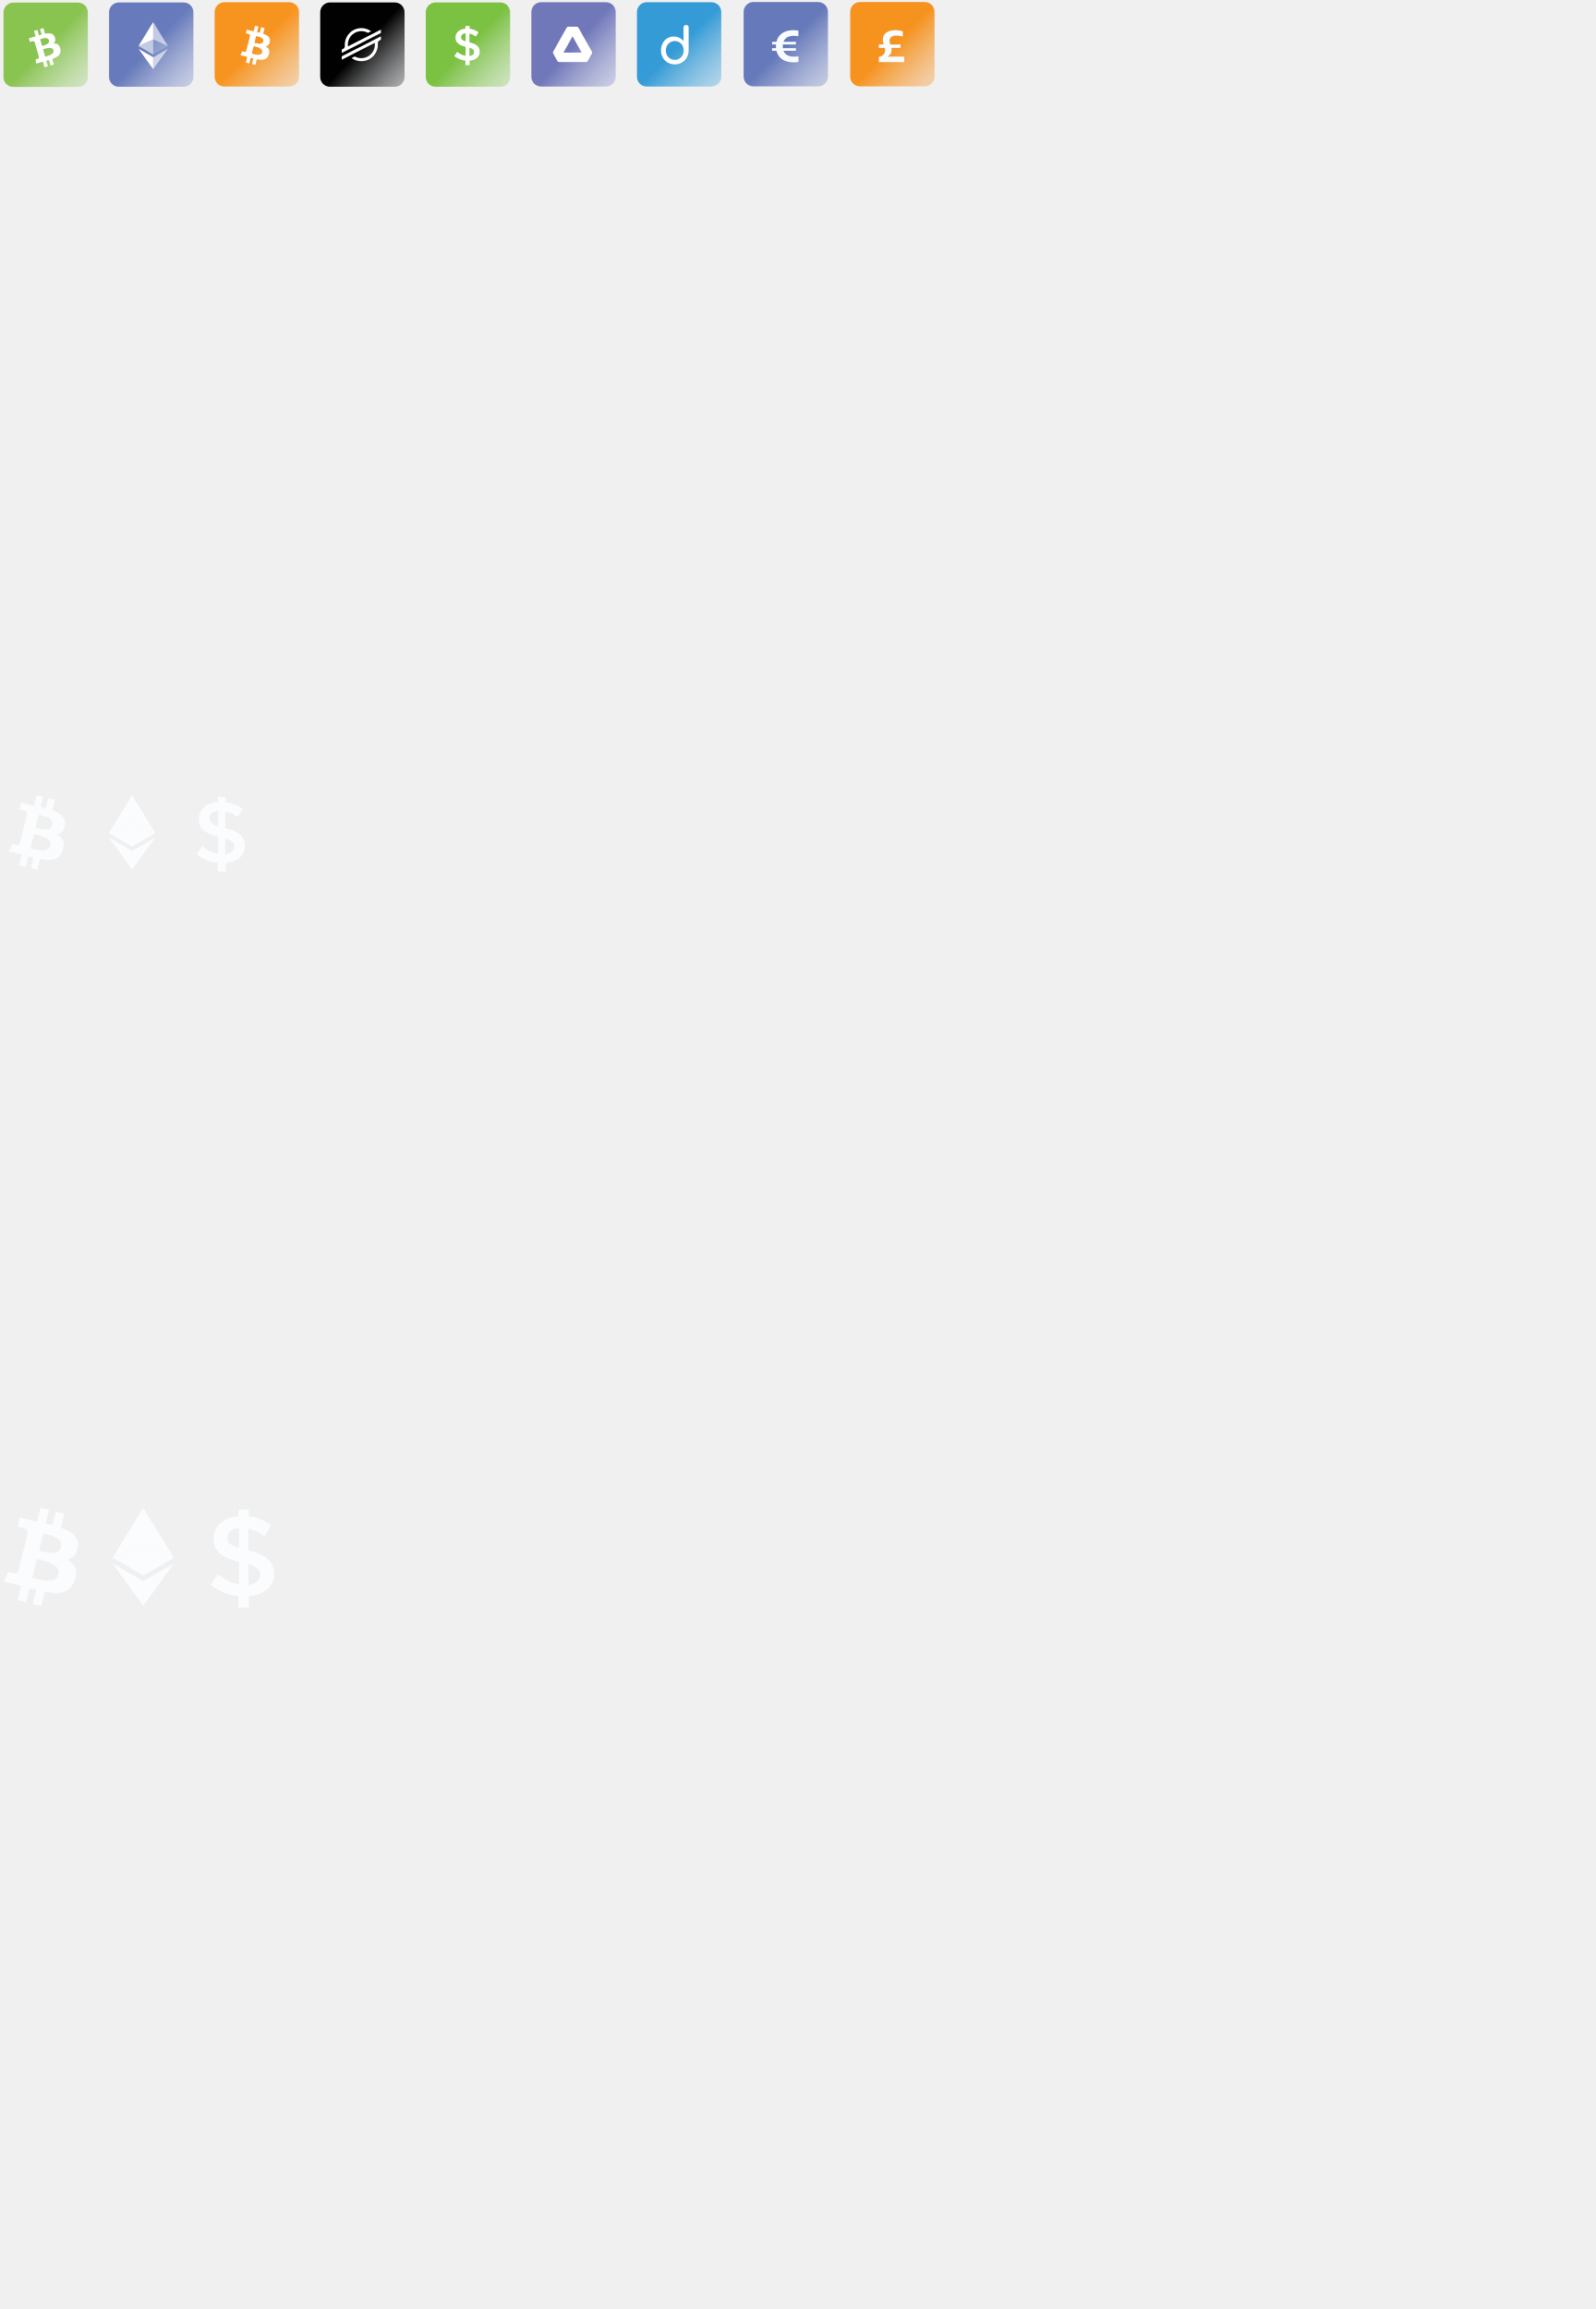
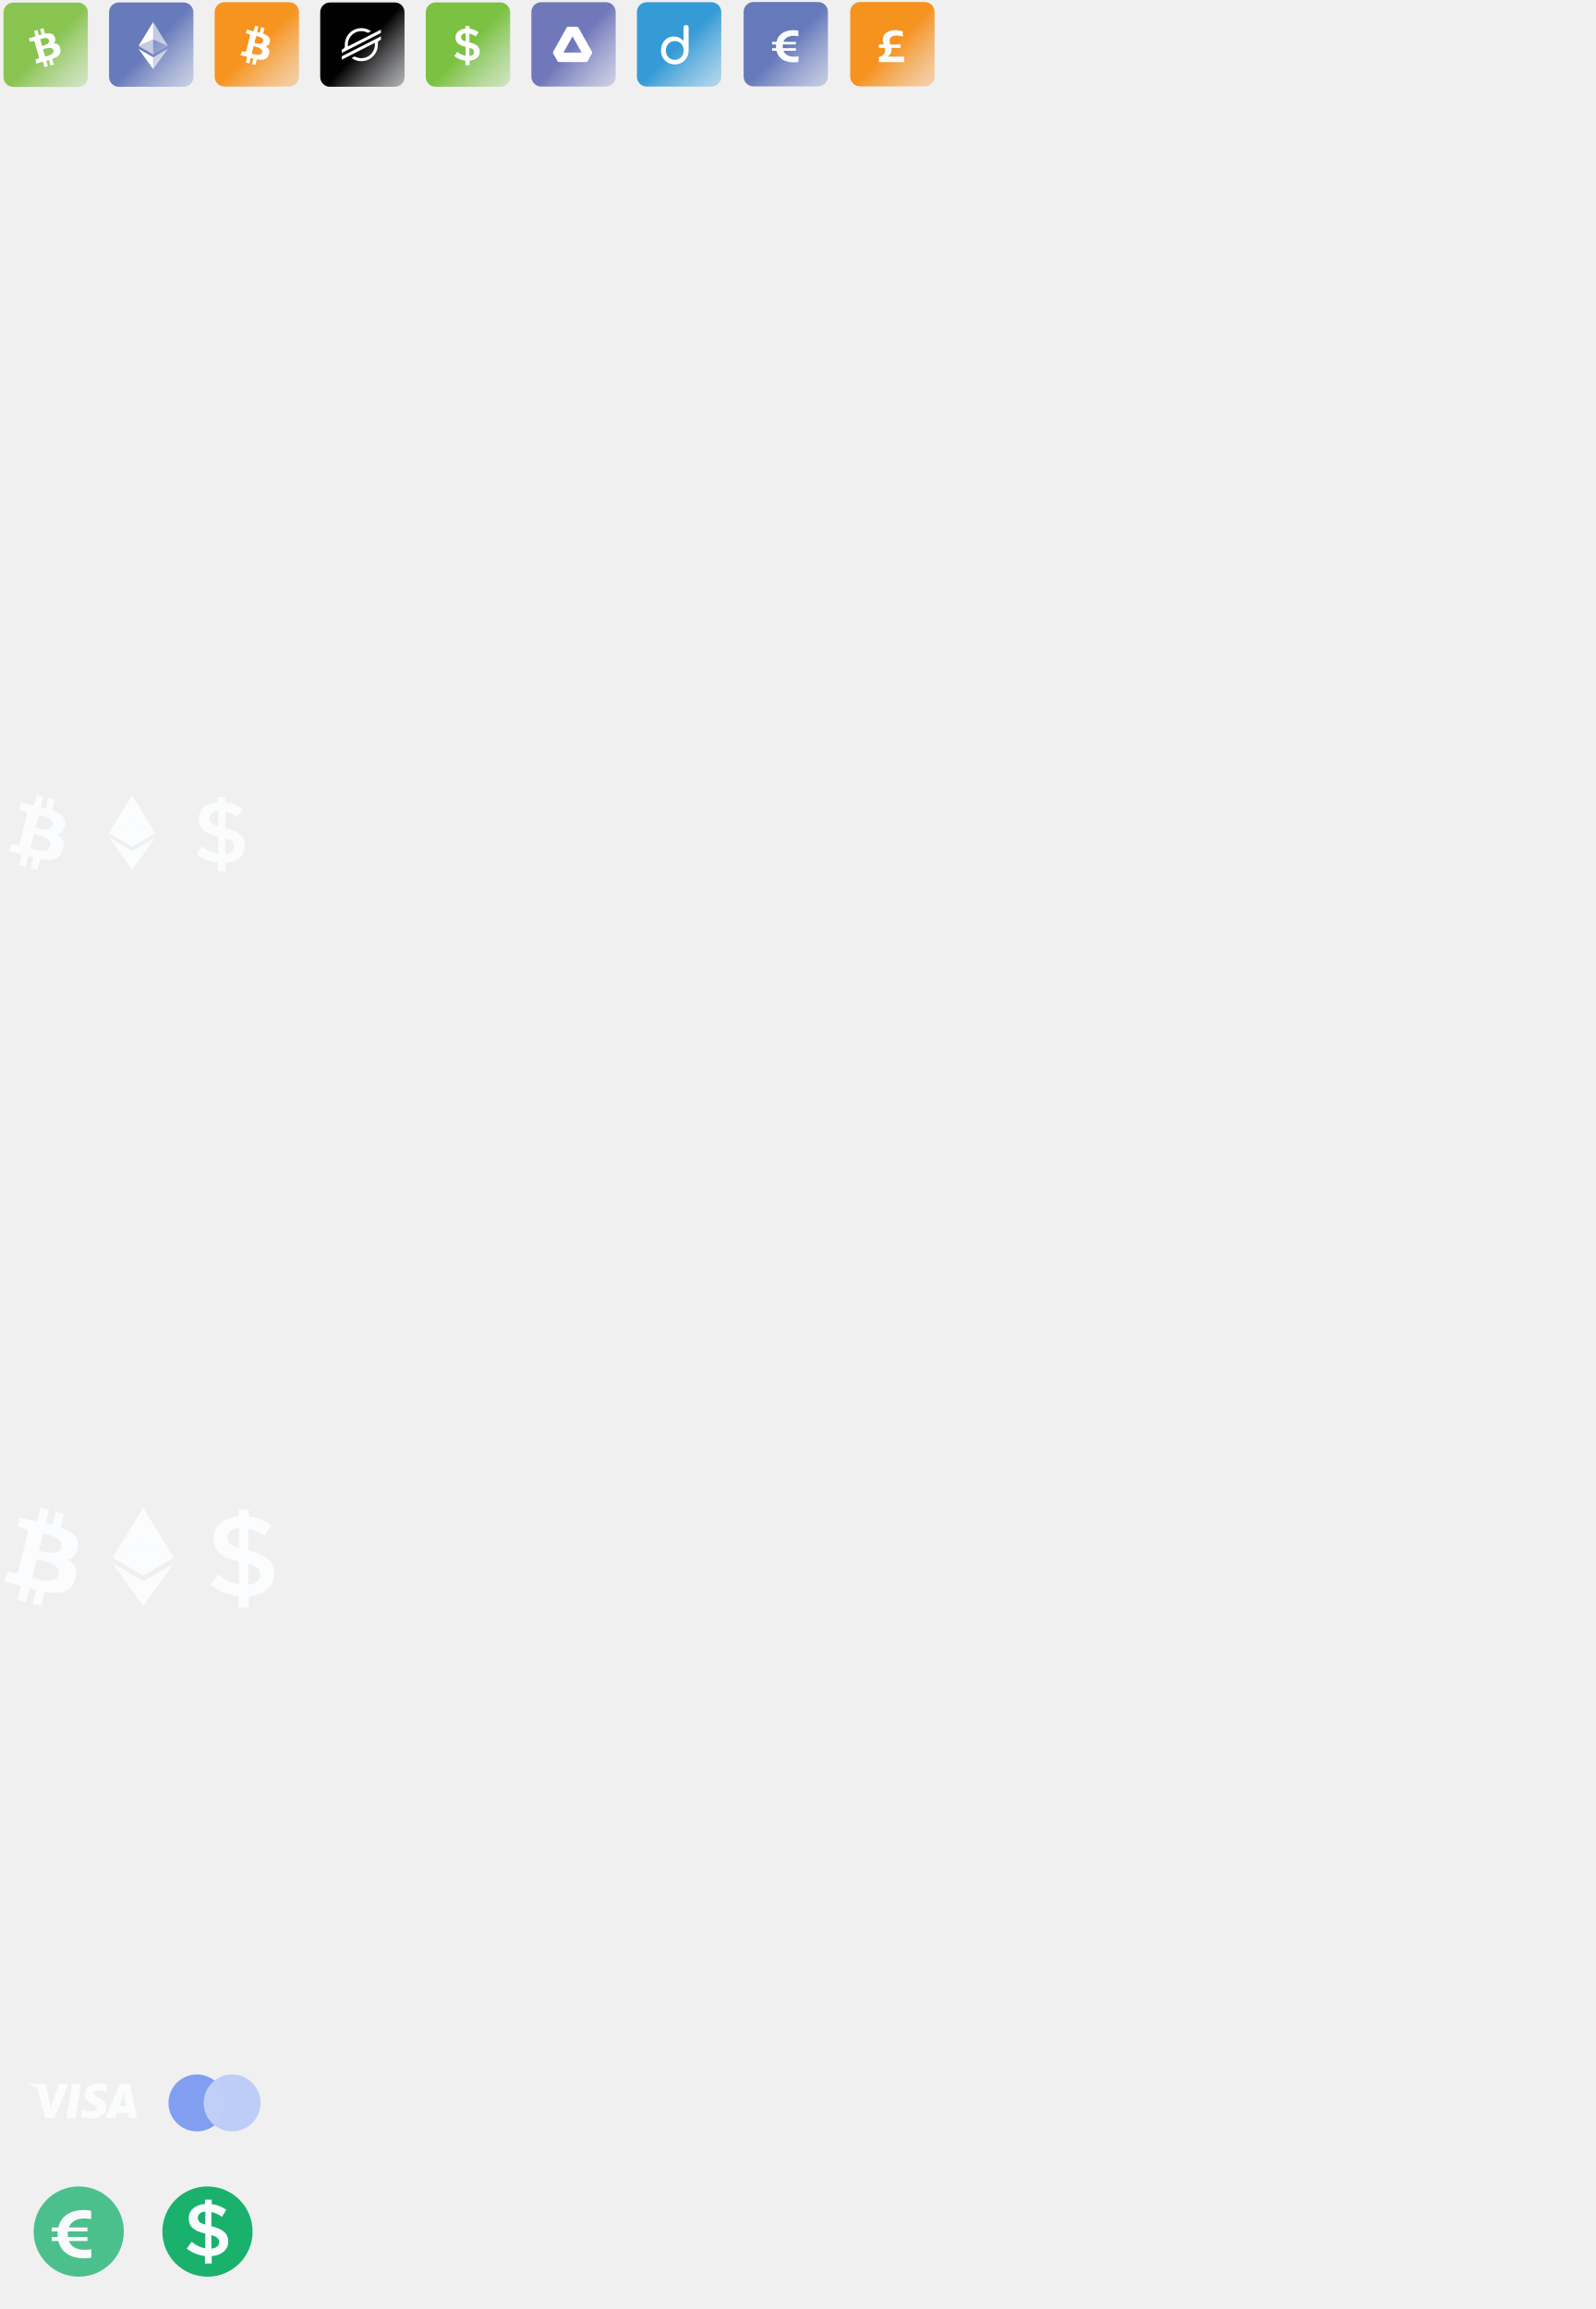
- <svg xmlns="http://www.w3.org/2000/svg" version="1.1" id="Layer_1" x="0px" y="0px" width="813.5px" height="1177.302px" viewBox="0 0 813.5 1177.302" enable-background="new 0 0 813.5 1177.302" xml:space="preserve">
-   <rect y="-1.75" display="none" stroke="#000000" stroke-miterlimit="10" width="813.5" height="1178.232" />
+ <svg xmlns="http://www.w3.org/2000/svg" version="1.1" id="Layer_1" x="0px" y="0px" width="813.5px" height="1177.301px" viewBox="0 0 813.5 1177.301" enable-background="new 0 0 813.5 1177.301" xml:space="preserve">
+   <rect y="-1.75" display="none" stroke="#000000" stroke-miterlimit="10" width="813.5" height="1178.233" />
  <g>
-     <linearGradient id="SVGID_1_" gradientUnits="userSpaceOnUse" x1="315.455" y1="315.524" x2="359.955" y2="272.524" gradientTransform="matrix(1 0 0 -1 -291.66 338.842)">
+     <linearGradient id="SVGID_1_" gradientUnits="userSpaceOnUse" x1="315.457" y1="701.823" x2="359.958" y2="658.822" gradientTransform="matrix(1 0 0 -1 -291.6602 725.1426)">
      <stop offset="0" style="stop-color:#89C350" />
      <stop offset="1" style="stop-color:#F0F4FB;stop-opacity:0" />
    </linearGradient>
-     <path fill="url(#SVGID_1_)" d="M1.79,6.33c0-2.76,2.24-5,5-5h33c2.76,0,5,2.24,5,5v33c0,2.76-2.24,5-5,5h-33c-2.76,0-5-2.24-5-5   C1.79,39.33,1.79,6.33,1.79,6.33z" />
+     <path fill="url(#SVGID_1_)" d="M1.79,6.33c0-2.76,2.24-5,5-5h33c2.76,0,5,2.24,5,5v33c0,2.76-2.24,5-5,5h-33c-2.76,0-5-2.24-5-5   V6.33z" />
    <path fill="#FFFFFF" d="M27.94,18.88c-0.78-1.97-2.72-2.15-4.99-1.71l-0.81-2.81l-1.71,0.49l0.79,2.74   c-0.45,0.13-0.91,0.27-1.36,0.41l-0.79-2.76l-1.71,0.49l0.8,2.81c-0.37,0.11-0.73,0.23-1.08,0.33v-0.01l-2.36,0.68l0.53,1.83   c0,0,1.26-0.39,1.24-0.36c0.69-0.2,1.03,0.14,1.2,0.47l0.92,3.2c0.05-0.01,0.11-0.03,0.18-0.04l-0.18,0.05l1.29,4.49   c0.03,0.23,0,0.61-0.48,0.75c0.03,0.01-1.25,0.36-1.25,0.36l0.25,2.14l2.23-0.64c0.41-0.12,0.82-0.23,1.23-0.34l0.82,2.84   l1.71-0.49l-0.81-2.82c0.46-0.12,0.92-0.25,1.37-0.38l0.8,2.8l1.71-0.49l-0.81-2.84c2.83-0.99,4.64-2.29,4.11-5.07   c-0.42-2.23-1.72-2.91-3.47-2.84C28.15,21.39,28.51,20.32,27.94,18.88L27.94,18.88z M27.29,25.65c0.61,2.13-3.1,2.93-4.26,3.26   l-1.08-3.77C23.11,24.81,26.65,23.43,27.29,25.65L27.29,25.65z M24.97,20.56c0.55,1.93-2.55,2.58-3.51,2.86L20.48,20   C21.44,19.72,24.39,18.54,24.97,20.56L24.97,20.56z" />
  </g>
  <g>
-     <linearGradient id="SVGID_2_" gradientUnits="userSpaceOnUse" x1="369.286" y1="315.605" x2="414.286" y2="273.105" gradientTransform="matrix(1 0 0 -1 -291.66 338.842)">
+     <linearGradient id="SVGID_2_" gradientUnits="userSpaceOnUse" x1="369.285" y1="701.905" x2="414.285" y2="659.405" gradientTransform="matrix(1 0 0 -1 -291.6602 725.1426)">
      <stop offset="0" style="stop-color:#677ABB" />
      <stop offset="1" style="stop-color:#F0F4FB;stop-opacity:0" />
    </linearGradient>
    <path fill="url(#SVGID_2_)" d="M55.61,6.25c0-2.76,2.24-5,5-5h33c2.76,0,5,2.24,5,5v33c0,2.76-2.24,5-5,5h-33c-2.76,0-5-2.24-5-5   V6.25z" />
    <path fill="#FFFFFF" fill-opacity="0.602" d="M78.11,11.25v8.87l7.5,3.35L78.11,11.25z" />
    <path fill="#FFFFFF" d="M78.11,11.25l-7.5,12.22l7.5-3.35V11.25z" />
    <path fill="#FFFFFF" fill-opacity="0.602" d="M78.11,29.22v6.03l7.5-10.38L78.11,29.22z" />
    <path fill="#FFFFFF" d="M78.11,35.24v-6.03l-7.5-4.35L78.11,35.24z" />
    <path fill="#FFFFFF" fill-opacity="0.2" d="M78.11,27.82l7.5-4.35l-7.5-3.35V27.82z" />
    <path fill="#FFFFFF" fill-opacity="0.602" d="M70.61,23.47l7.5,4.35v-7.7L70.61,23.47z" />
  </g>
  <g>
-     <linearGradient id="SVGID_3_" gradientUnits="userSpaceOnUse" x1="423.093" y1="315.709" x2="472.093" y2="265.709" gradientTransform="matrix(1 0 0 -1 -291.66 338.842)">
+     <linearGradient id="SVGID_3_" gradientUnits="userSpaceOnUse" x1="423.093" y1="702.01" x2="472.094" y2="652.009" gradientTransform="matrix(1 0 0 -1 -291.6602 725.1426)">
      <stop offset="0" style="stop-color:#F7941F" />
      <stop offset="1" style="stop-color:#F0F4FB;stop-opacity:0" />
    </linearGradient>
    <path fill="url(#SVGID_3_)" d="M109.44,6.13c0-2.76,2.24-5,5-5h33c2.76,0,5,2.24,5,5v33c0,2.76-2.24,5-5,5h-33c-2.76,0-5-2.24-5-5   V6.13z" />
    <path fill="#FFFFFF" d="M137.63,21.15c0.31-2.1-1.28-3.22-3.46-3.98l0.71-2.84l-1.73-0.43l-0.69,2.77   c-0.45-0.11-0.92-0.22-1.39-0.33l0.7-2.78l-1.73-0.43l-0.71,2.84c-0.38-0.09-0.75-0.17-1.1-0.26V15.7l-2.38-0.59l-0.46,1.85   c0,0,1.28,0.29,1.26,0.31c0.7,0.18,0.83,0.64,0.81,1.01l-0.81,3.24c0.05,0.01,0.11,0.03,0.18,0.06l-0.18-0.05l-1.13,4.53   c-0.09,0.21-0.3,0.53-0.79,0.41c0.02,0.03-1.26-0.31-1.26-0.31l-0.86,1.98l2.25,0.56c0.42,0.1,0.83,0.21,1.23,0.32l-0.71,2.87   l1.73,0.43l0.71-2.84c0.47,0.13,0.93,0.25,1.38,0.36l-0.71,2.83l1.73,0.43l0.72-2.87c2.95,0.56,5.16,0.33,6.1-2.33   c0.75-2.15-0.04-3.39-1.59-4.19C136.55,23.42,137.4,22.68,137.63,21.15z M133.68,26.68c-0.53,2.15-4.15,0.99-5.32,0.69l0.95-3.81   C130.48,23.87,134.24,24.44,133.68,26.68z M134.21,21.11c-0.49,1.95-3.49,0.96-4.47,0.72l0.86-3.45   C131.58,18.62,134.72,19.08,134.21,21.11z" />
  </g>
  <g>
-     <linearGradient id="SVGID_4_" gradientUnits="userSpaceOnUse" x1="476.948" y1="315.614" x2="521.948" y2="274.114" gradientTransform="matrix(1 0 0 -1 -291.66 338.842)">
+     <linearGradient id="SVGID_4_" gradientUnits="userSpaceOnUse" x1="476.949" y1="701.915" x2="521.949" y2="660.415" gradientTransform="matrix(1 0 0 -1 -291.6602 725.1426)">
      <stop offset="0" style="stop-color:#010101" />
      <stop offset="1" style="stop-color:#F0F4FB;stop-opacity:0" />
    </linearGradient>
    <path fill="url(#SVGID_4_)" d="M163.27,6.25c0-2.76,2.24-5,5-5h33c2.76,0,5,2.24,5,5v33c0,2.76-2.24,5-5,5h-33c-2.76,0-5-2.24-5-5   V6.25z" />
-     <path fill="#FFFFFF" d="M191.4,16.54l-2.4,1.22l-11.6,5.91c-0.17-1.27,0.03-2.56,0.55-3.73c0.53-1.17,1.36-2.17,2.42-2.88   c1.06-0.72,2.3-1.13,3.58-1.18s2.55,0.25,3.67,0.87l1.37-0.7l0.21-0.11c-1.3-0.95-2.85-1.5-4.46-1.59   c-1.61-0.1-3.21,0.27-4.62,1.06c-1.41,0.79-2.56,1.96-3.32,3.38c-0.76,1.42-1.1,3.03-0.98,4.63c0.02,0.3-0.04,0.6-0.19,0.87   c-0.15,0.26-0.37,0.48-0.64,0.62l-0.73,0.37V27l2.13-1.09l0.69-0.35l0.68-0.35L190,18.97l1.37-0.7l2.84-1.45V15.1L191.4,16.54z    M194.21,18.55l-15.74,8.02l-1.37,0.7l-2.83,1.44v1.72l2.81-1.43l2.4-1.22l11.61-5.92c0.17,1.27-0.02,2.56-0.55,3.73   s-1.37,2.17-2.43,2.89s-2.3,1.13-3.58,1.18c-1.28,0.05-2.55-0.25-3.67-0.88l-0.09,0.05l-1.49,0.76c1.3,0.95,2.85,1.5,4.46,1.6   s3.21-0.27,4.62-1.06c1.41-0.79,2.56-1.96,3.32-3.38c0.76-1.42,1.1-3.03,0.98-4.63c-0.02-0.3,0.04-0.6,0.19-0.87   c0.15-0.26,0.37-0.48,0.64-0.62l0.73-0.37L194.21,18.55L194.21,18.55z" />
+     <path fill="#FFFFFF" d="M191.4,16.54l-2.4,1.22l-11.6,5.91c-0.17-1.27,0.03-2.56,0.55-3.73c0.53-1.17,1.36-2.17,2.42-2.88   c1.06-0.72,2.3-1.13,3.58-1.18c1.28-0.05,2.55,0.25,3.67,0.87l1.37-0.7l0.21-0.11c-1.3-0.95-2.85-1.5-4.46-1.59   c-1.61-0.1-3.21,0.27-4.62,1.06c-1.41,0.79-2.56,1.96-3.32,3.38c-0.76,1.42-1.1,3.03-0.98,4.63c0.02,0.3-0.04,0.6-0.19,0.87   c-0.15,0.26-0.37,0.48-0.64,0.62l-0.73,0.37V27l2.13-1.09l0.69-0.35l0.68-0.35L190,18.97l1.37-0.7l2.84-1.45V15.1L191.4,16.54z    M194.21,18.55l-15.74,8.02l-1.37,0.7l-2.83,1.44v1.72l2.81-1.43l2.4-1.22l11.61-5.92c0.17,1.27-0.02,2.56-0.55,3.73   c-0.53,1.17-1.37,2.17-2.43,2.89s-2.3,1.13-3.58,1.18c-1.28,0.05-2.55-0.25-3.67-0.88l-0.09,0.05l-1.49,0.76   c1.3,0.95,2.85,1.5,4.46,1.6c1.61,0.1,3.21-0.27,4.62-1.06c1.41-0.79,2.56-1.96,3.32-3.38c0.76-1.42,1.1-3.03,0.98-4.63   c-0.02-0.3,0.04-0.6,0.19-0.87c0.15-0.26,0.37-0.48,0.64-0.62l0.73-0.37L194.21,18.55L194.21,18.55z" />
  </g>
  <g>
-     <linearGradient id="SVGID_5_" gradientUnits="userSpaceOnUse" x1="530.769" y1="315.606" x2="575.769" y2="272.606" gradientTransform="matrix(1 0 0 -1 -291.66 338.842)">
+     <linearGradient id="SVGID_5_" gradientUnits="userSpaceOnUse" x1="530.768" y1="701.908" x2="575.767" y2="658.909" gradientTransform="matrix(1 0 0 -1 -291.6602 725.1426)">
      <stop offset="0" style="stop-color:#7BC142" />
      <stop offset="1" style="stop-color:#F0F4FB;stop-opacity:0" />
    </linearGradient>
    <path fill="url(#SVGID_5_)" d="M217.1,6.25c0-2.76,2.24-5,5-5h33c2.76,0,5,2.24,5,5v33c0,2.76-2.24,5-5,5h-33c-2.76,0-5-2.24-5-5   V6.25z" />
    <path fill="#FFFFFF" d="M244.6,26.4c0,2.57-2.09,4.28-5.17,4.53v2.31h-2.11V30.9c-2.08-0.23-4.06-1.04-5.72-2.31l1.55-2.13   c1.38,1.07,2.69,1.78,4.27,2.01V23.9c-3.54-0.89-5.19-2.17-5.19-4.81c0-2.52,2.06-4.25,5.09-4.49v-1.35h2.11v1.4   c1.65,0.18,3.22,0.8,4.56,1.78l-1.36,2.2c-1.07-0.77-2.16-1.26-3.3-1.5v4.44C243.02,22.46,244.6,23.88,244.6,26.4z M237.42,21.08   v-4.11c-1.53,0.12-2.33,0.93-2.33,1.96C235.09,19.91,235.55,20.54,237.42,21.08L237.42,21.08z M241.73,26.57   c0-1.05-0.51-1.68-2.4-2.22v4.23C240.86,28.46,241.73,27.69,241.73,26.57L241.73,26.57z" />
  </g>
  <g>
-     <linearGradient id="SVGID_6_" gradientUnits="userSpaceOnUse" x1="584.603" y1="315.74" x2="630.603" y2="274.24" gradientTransform="matrix(1 0 0 -1 -291.66 338.842)">
+     <linearGradient id="SVGID_6_" gradientUnits="userSpaceOnUse" x1="584.604" y1="702.04" x2="630.603" y2="660.541" gradientTransform="matrix(1 0 0 -1 -291.6602 725.1426)">
      <stop offset="0" style="stop-color:#7178BA" />
      <stop offset="1" style="stop-color:#F0F4FB;stop-opacity:0" />
    </linearGradient>
    <path fill="url(#SVGID_6_)" d="M270.92,6.13c0-2.76,2.24-5,5-5h33c2.76,0,5,2.24,5,5v33c0,2.76-2.24,5-5,5h-33c-2.76,0-5-2.24-5-5   V6.13z" />
-     <path fill="#FFFFFF" d="M289.69,13.63h4.46c0.15,0,0.31,0.04,0.44,0.12s0.24,0.19,0.32,0.32l6.91,12.32   c0.07,0.13,0.11,0.28,0.11,0.42s-0.04,0.3-0.11,0.43l-2.21,3.94c-0.08,0.13-0.19,0.25-0.32,0.33s-0.28,0.12-0.44,0.12H285   c-0.15,0-0.31-0.04-0.44-0.12s-0.24-0.19-0.32-0.33l-2.21-3.94c-0.07-0.13-0.11-0.28-0.11-0.43s0.04-0.3,0.11-0.42l6.91-12.32   c0.08-0.13,0.19-0.25,0.32-0.32C289.39,13.67,289.54,13.62,289.69,13.63z M291.92,18.53l-4.65,8.29h9.31L291.92,18.53z" />
+     <path fill="#FFFFFF" d="M289.69,13.63h4.46c0.15,0,0.31,0.04,0.44,0.12c0.13,0.08,0.24,0.19,0.32,0.32l6.91,12.32   c0.07,0.13,0.11,0.28,0.11,0.42s-0.04,0.3-0.11,0.43l-2.21,3.94c-0.08,0.13-0.19,0.25-0.32,0.33c-0.13,0.08-0.28,0.12-0.44,0.12   H285c-0.15,0-0.31-0.04-0.44-0.12c-0.13-0.08-0.24-0.19-0.32-0.33l-2.21-3.94c-0.07-0.13-0.11-0.28-0.11-0.43s0.04-0.3,0.11-0.42   l6.91-12.32c0.08-0.13,0.19-0.25,0.32-0.32C289.39,13.67,289.54,13.62,289.69,13.63z M291.92,18.53l-4.65,8.29h9.31L291.92,18.53z" />
  </g>
  <g>
-     <linearGradient id="SVGID_7_" gradientUnits="userSpaceOnUse" x1="638.405" y1="315.712" x2="684.905" y2="268.712" gradientTransform="matrix(1 0 0 -1 -291.66 338.842)">
+     <linearGradient id="SVGID_7_" gradientUnits="userSpaceOnUse" x1="638.406" y1="702.014" x2="684.906" y2="655.014" gradientTransform="matrix(1 0 0 -1 -291.6602 725.1426)">
      <stop offset="0" style="stop-color:#359BD6" />
      <stop offset="1" style="stop-color:#F0F4FB;stop-opacity:0" />
    </linearGradient>
    <path fill="url(#SVGID_7_)" d="M324.75,6.13c0-2.76,2.24-5,5-5h33c2.76,0,5,2.24,5,5v33c0,2.76-2.24,5-5,5h-33c-2.76,0-5-2.24-5-5   V6.13z" />
-     <path fill="#FFFFFF" d="M349.8,12.73c0.39,0,0.71,0.12,0.95,0.36c0.24,0.24,0.36,0.55,0.36,0.95v11.67c0,1.33-0.32,2.54-0.95,3.64   c-0.6,1.06-1.48,1.95-2.53,2.56c-1.06,0.61-2.24,0.92-3.56,0.92c-1.31,0-2.52-0.31-3.61-0.92c-1.06-0.61-1.93-1.5-2.53-2.56   c-0.61-1.09-0.92-2.3-0.92-3.64c0-1.33,0.28-2.53,0.85-3.61c0.58-1.09,1.36-1.95,2.35-2.56c1.01-0.61,2.13-0.92,3.35-0.92   c0.95-0.01,1.88,0.2,2.74,0.6s1.61,0.99,2.21,1.73v-6.91c0-0.39,0.12-0.71,0.36-0.95C349.11,12.85,349.45,12.72,349.8,12.73z    M344.07,30.52c0.85,0,1.62-0.2,2.3-0.61c0.69-0.42,1.26-1.02,1.64-1.74c0.39-0.74,0.59-1.55,0.59-2.46c0-0.9-0.2-1.72-0.59-2.43   c-0.37-0.71-0.94-1.31-1.64-1.72c-0.68-0.43-1.45-0.64-2.3-0.64c-0.85,0-1.63,0.21-2.33,0.64c-0.69,0.42-1.25,1.01-1.64,1.72   c-0.39,0.72-0.59,1.53-0.59,2.43s0.2,1.72,0.59,2.46c0.39,0.71,0.95,1.31,1.64,1.74C342.44,30.32,343.22,30.52,344.07,30.52   L344.07,30.52z" />
+     <path fill="#FFFFFF" d="M349.8,12.73c0.392,0,0.71,0.12,0.95,0.36c0.24,0.24,0.36,0.55,0.36,0.95v11.67c0,1.33-0.32,2.54-0.95,3.64   c-0.602,1.06-1.48,1.95-2.53,2.56c-1.06,0.61-2.24,0.92-3.56,0.92c-1.312,0-2.521-0.31-3.61-0.92c-1.06-0.61-1.93-1.5-2.53-2.56   c-0.608-1.09-0.92-2.3-0.92-3.64c0-1.33,0.28-2.53,0.852-3.61c0.58-1.09,1.358-1.95,2.35-2.56c1.01-0.61,2.13-0.92,3.35-0.92   c0.95-0.01,1.882,0.2,2.74,0.6c0.86,0.4,1.61,0.99,2.21,1.73v-6.91c0-0.39,0.12-0.71,0.36-0.95   C349.11,12.85,349.45,12.72,349.8,12.73z M344.07,30.52c0.85,0,1.62-0.2,2.3-0.61c0.688-0.42,1.26-1.02,1.64-1.74   c0.392-0.74,0.59-1.55,0.59-2.46c0-0.9-0.198-1.72-0.59-2.43c-0.37-0.71-0.938-1.312-1.64-1.72c-0.68-0.43-1.45-0.64-2.3-0.64   c-0.852,0-1.63,0.21-2.33,0.64c-0.69,0.42-1.25,1.01-1.642,1.72c-0.39,0.72-0.59,1.53-0.59,2.43s0.2,1.72,0.59,2.46   c0.392,0.71,0.95,1.31,1.642,1.74C342.44,30.32,343.22,30.52,344.07,30.52L344.07,30.52z" />
  </g>
  <g>
-     <linearGradient id="SVGID_8_" gradientUnits="userSpaceOnUse" x1="642.811" y1="142.001" x2="688.812" y2="188.001" gradientTransform="matrix(1 0 0 1 -241.66 -118.96)">
+     <linearGradient id="SVGID_8_" gradientUnits="userSpaceOnUse" x1="642.812" y1="-244.3" x2="688.814" y2="-198.299" gradientTransform="matrix(1 0 0 1 -241.6602 267.3418)">
      <stop offset="0" style="stop-color:#6679BA" />
      <stop offset="1" style="stop-color:#EFF3FA;stop-opacity:0" />
    </linearGradient>
-     <path fill="url(#SVGID_8_)" d="M379.15,6.04c0-2.76,2.24-5,5-5h33c2.76,0,5,2.24,5,5v33c0,2.76-2.24,5-5,5h-33c-2.76,0-5-2.24-5-5   V6.04z" />
-     <path fill="#F9FCFF" d="M393.64,25.91h2.24c0.93,3.9,4.24,5.88,8.77,5.88c0.9,0,1.85-0.07,2.45-0.21v-2.85   c-0.59,0.12-1.56,0.16-2.32,0.16c-2.64,0-4.54-0.97-5.31-2.99h6.32v-1.35h-6.64c-0.05-0.3-0.06-0.62-0.06-0.97v-0.01   c0-0.32,0.01-0.62,0.05-0.91h6.66v-1.35h-6.34c0.77-2.04,2.67-3.06,5.25-3.06c0.83,0,1.73,0.08,2.36,0.21v-2.82   c-0.61-0.18-1.63-0.27-2.48-0.27c-4.48,0-7.8,2.02-8.7,5.94h-2.23v1.35h2.03c-0.02,0.29-0.04,0.6-0.04,0.9v0.01   c0,0.34,0.01,0.67,0.04,0.98h-2.03v1.36C393.66,25.91,393.64,25.91,393.64,25.91z" />
+     <path fill="url(#SVGID_8_)" d="M379.15,6.04c0-2.76,2.238-5,5-5h33c2.76,0,5,2.24,5,5v33c0,2.76-2.24,5-5,5h-33   c-2.762,0-5-2.24-5-5V6.04z" />
+     <path fill="#F9FCFF" d="M393.64,25.91h2.24c0.93,3.9,4.24,5.88,8.771,5.88c0.898,0,1.85-0.07,2.448-0.21v-2.85   c-0.59,0.12-1.56,0.16-2.318,0.16c-2.642,0-4.54-0.97-5.312-2.99h6.32v-1.35h-6.64c-0.052-0.3-0.062-0.62-0.062-0.97v-0.01   c0-0.32,0.01-0.62,0.05-0.91h6.66v-1.35h-6.34c0.771-2.04,2.67-3.06,5.25-3.06c0.83,0,1.73,0.08,2.36,0.21v-2.82   c-0.61-0.18-1.63-0.27-2.48-0.27c-4.479,0-7.8,2.02-8.7,5.94h-2.229v1.35h2.028c-0.02,0.29-0.038,0.6-0.038,0.9v0.01   c0,0.34,0.01,0.67,0.038,0.98h-2.028v1.36H393.64z" />
  </g>
  <g>
-     <linearGradient id="SVGID_9_" gradientUnits="userSpaceOnUse" x1="697.163" y1="141.998" x2="745.163" y2="189.498" gradientTransform="matrix(1 0 0 1 -241.66 -118.96)">
+     <linearGradient id="SVGID_9_" gradientUnits="userSpaceOnUse" x1="697.162" y1="-244.304" x2="745.161" y2="-196.805" gradientTransform="matrix(1 0 0 1 -241.6602 267.3418)">
      <stop offset="0" style="stop-color:#F6921E" />
      <stop offset="1" style="stop-color:#EFF3FA;stop-opacity:0" />
    </linearGradient>
    <path fill="url(#SVGID_9_)" d="M433.5,6.04c0-2.76,2.24-5,5-5h33c2.76,0,5,2.24,5,5v33c0,2.76-2.24,5-5,5h-33c-2.76,0-5-2.24-5-5   V6.04z" />
-     <path fill="#F9FCFF" d="M448.05,31.69h13v-2.82h-8.34v-0.13c1.25-0.74,1.9-1.84,1.9-3.29c0-0.36-0.04-0.7-0.11-1.03h4.69v-1.73   h-5.21c-0.22-0.64-0.41-1.28-0.41-1.98c0-1.64,1.25-2.57,3.47-2.57c1.24,0,2.53,0.25,3.28,0.57V16c-0.86-0.36-2.31-0.62-3.79-0.62   c-3.97,0-6.42,1.86-6.42,4.9c0,0.87,0.23,1.64,0.49,2.4h-2.54v1.73h3.08c0.09,0.39,0.15,0.77,0.15,1.18c0,1.83-1.17,3.04-3.23,3.45   v2.65H448.05z" />
+     <path fill="#F9FCFF" d="M448.05,31.69h13v-2.82h-8.34v-0.13c1.25-0.74,1.9-1.84,1.9-3.29c0-0.36-0.04-0.7-0.11-1.03h4.69v-1.73   h-5.21c-0.222-0.64-0.41-1.28-0.41-1.98c0-1.64,1.25-2.57,3.47-2.57c1.24,0,2.53,0.25,3.28,0.57V16   c-0.86-0.36-2.312-0.62-3.79-0.62c-3.972,0-6.42,1.86-6.42,4.9c0,0.87,0.229,1.64,0.488,2.4h-2.54v1.73h3.08   c0.09,0.39,0.15,0.77,0.15,1.18c0,1.83-1.17,3.04-3.23,3.45v2.65H448.05z" />
  </g>
-   <path fill="#FAFCFE" d="M33.177,420.728c0.598-3.993-2.444-6.139-6.6-7.572l1.349-5.41l-3.292-0.819l-1.314,5.267  c-0.865-0.217-1.752-0.419-2.638-0.621l1.324-5.301l-3.292-0.821l-1.349,5.408c-0.716-0.164-1.421-0.324-2.103-0.495l0.004-0.017  l-4.541-1.133l-0.876,3.516c0,0,2.444,0.56,2.393,0.594c1.333,0.333,1.573,1.215,1.533,1.916l-1.535,6.162  c0.091,0.023,0.21,0.057,0.343,0.109l-0.349-0.086l-2.152,8.633c-0.164,0.404-0.577,1.011-1.511,0.781  c0.034,0.048-2.392-0.596-2.392-0.596l-1.634,3.768l4.286,1.069c0.796,0.2,1.577,0.41,2.345,0.606l-1.362,5.471l3.29,0.819  l1.349-5.41c0.899,0.242,1.772,0.467,2.625,0.68l-1.345,5.387l3.292,0.819l1.362-5.459c5.616,1.063,9.837,0.634,11.614-4.444  c1.432-4.088-0.07-6.448-3.025-7.985C31.125,425.068,32.744,423.652,33.177,420.728z M25.653,431.277  c-1.015,4.09-7.901,1.878-10.134,1.324l1.81-7.248C19.561,425.911,26.717,427.014,25.653,431.277z M26.672,420.669  c-0.928,3.72-6.657,1.829-8.515,1.366l1.638-6.572C21.652,415.926,27.639,416.789,26.672,420.669z" />
+   <path fill="#FAFCFE" d="M33.177,420.728c0.598-3.991-2.444-6.139-6.6-7.57l1.349-5.41l-3.292-0.819l-1.314,5.269  c-0.865-0.219-1.752-0.419-2.638-0.621l1.324-5.301l-3.292-0.821l-1.349,5.408c-0.716-0.164-1.421-0.324-2.103-0.495l0.004-0.019  l-4.541-1.133l-0.876,3.518c0,0,2.444,0.56,2.393,0.594c1.333,0.333,1.573,1.215,1.533,1.916l-1.535,6.162  c0.091,0.021,0.21,0.057,0.343,0.107l-0.349-0.086l-2.152,8.633c-0.164,0.404-0.577,1.013-1.511,0.781  c0.034,0.048-2.392-0.596-2.392-0.596l-1.634,3.768l4.286,1.069c0.796,0.2,1.577,0.41,2.345,0.604l-1.362,5.473l3.29,0.817  l1.349-5.408c0.899,0.24,1.772,0.467,2.625,0.68l-1.345,5.387l3.292,0.819l1.362-5.459c5.616,1.063,9.837,0.634,11.614-4.444  c1.432-4.088-0.07-6.448-3.025-7.985C31.125,425.068,32.744,423.652,33.177,420.728z M25.653,431.277  c-1.015,4.09-7.901,1.878-10.134,1.322l1.81-7.247C19.561,425.911,26.717,427.014,25.653,431.277z M26.672,420.669  c-0.928,3.72-6.657,1.829-8.515,1.366l1.638-6.572C21.652,415.926,27.639,416.789,26.672,420.669z" />
  <g>
    <path fill="#FAFCFE" d="M67.353,405.451v14.044l11.875,5.304L67.353,405.451z" />
    <path fill="#FAFCFE" d="M67.353,405.451l-11.875,19.348l11.875-5.304V405.451z" />
-     <path fill="#FAFCFE" d="M67.353,433.904v9.548l11.875-16.435L67.353,433.904z" />
+     <path fill="#FAFCFE" d="M67.353,433.904v9.548l11.875-16.437L67.353,433.904z" />
    <path fill="#FAFCFE" d="M67.353,443.436v-9.548l-11.875-6.887L67.353,443.436z" />
-     <path fill="#FAFCFE" d="M67.353,431.687l11.875-6.887l-11.875-5.304V431.687z" />
-     <path fill="#FAFCFE" d="M55.478,424.799l11.875,6.887v-12.191L55.478,424.799z" />
+     <path fill="#FAFCFE" d="M67.353,431.688l11.875-6.888l-11.875-5.304V431.688z" />
+     <path fill="#FAFCFE" d="M55.478,424.799l11.875,6.887v-12.189L55.478,424.799z" />
  </g>
  <g>
-     <path fill="#FAFCFE" d="M124.899,431.364c0,4.886-3.973,8.136-9.828,8.611v4.391h-4.011v-4.448   c-3.954-0.438-7.717-1.977-10.874-4.391l2.947-4.048c2.623,2.034,5.114,3.384,8.117,3.821v-8.687   c-6.729-1.692-9.866-4.125-9.866-9.144c0-4.79,3.916-8.079,9.676-8.535v-2.566h4.011v2.662c3.137,0.342,6.121,1.521,8.669,3.384   l-2.585,4.182c-2.034-1.464-4.106-2.395-6.273-2.851v8.44C121.896,423.873,124.899,426.572,124.899,431.364z M111.25,421.25v-7.813   c-2.909,0.228-4.429,1.768-4.429,3.726C106.821,419.026,107.696,420.223,111.25,421.25L111.25,421.25z M119.444,431.686   c0-1.996-0.97-3.194-4.562-4.22v8.041C117.789,435.279,119.444,433.816,119.444,431.686L119.444,431.686z" />
+     <path fill="#FAFCFE" d="M124.899,431.364c0,4.886-3.973,8.136-9.828,8.609v4.393h-4.011v-4.448   c-3.954-0.438-7.717-1.977-10.874-4.391l2.947-4.05c2.623,2.034,5.114,3.386,8.117,3.821v-8.687   c-6.729-1.692-9.866-4.125-9.866-9.146c0-4.79,3.916-8.079,9.676-8.535v-2.564h4.011v2.662c3.137,0.342,6.121,1.521,8.669,3.384   l-2.585,4.182c-2.034-1.464-4.106-2.395-6.273-2.851v8.438C121.896,423.873,124.899,426.572,124.899,431.364z M111.25,421.25   v-7.813c-2.909,0.228-4.429,1.768-4.429,3.726C106.821,419.026,107.696,420.223,111.25,421.25L111.25,421.25z M119.444,431.686   c0-1.994-0.97-3.192-4.562-4.22v8.041C117.789,435.279,119.444,433.816,119.444,431.686L119.444,431.686z" />
  </g>
-   <path fill="#FAFCFE" d="M39.686,788.879c0.787-5.254-3.216-8.077-8.684-9.963l1.775-7.118l-4.331-1.078l-1.729,6.93  c-1.138-0.286-2.305-0.551-3.471-0.817l1.742-6.975l-4.331-1.08l-1.775,7.116c-0.942-0.216-1.87-0.426-2.767-0.651l0.005-0.022  l-5.975-1.491l-1.153,4.626c0,0,3.216,0.737,3.149,0.782c1.754,0.438,2.07,1.599,2.017,2.521l-2.02,8.108  c0.12,0.03,0.276,0.075,0.451,0.143l-0.459-0.113l-2.832,11.359c-0.216,0.532-0.759,1.33-1.988,1.028  c0.045,0.063-3.147-0.784-3.147-0.784l-2.15,4.958l5.639,1.406c1.047,0.263,2.075,0.539,3.085,0.797l-1.792,7.198l4.329,1.078  l1.775-7.118c1.183,0.318,2.332,0.614,3.454,0.895l-1.77,7.088l4.331,1.078l1.792-7.183c7.389,1.399,12.943,0.834,15.281-5.847  c1.884-5.379-0.092-8.484-3.98-10.506C36.986,794.589,39.116,792.726,39.686,788.879z M29.786,802.759  c-1.335,5.381-10.396,2.471-13.334,1.742l2.382-9.537C21.77,795.698,31.186,797.149,29.786,802.759z M31.127,788.801  c-1.221,4.895-8.759,2.407-11.204,1.797l2.155-8.647C24.521,782.56,32.399,783.696,31.127,788.801z" />
+   <path fill="#FAFCFE" d="M39.686,788.879c0.787-5.254-3.216-8.078-8.684-9.963l1.775-7.119l-4.331-1.078l-1.729,6.933  c-1.138-0.287-2.305-0.554-3.471-0.818l1.742-6.975l-4.331-1.08l-1.775,7.116c-0.942-0.217-1.87-0.428-2.767-0.651l0.005-0.021  l-5.975-1.489l-1.153,4.625c0,0,3.216,0.735,3.149,0.78c1.754,0.439,2.07,1.601,2.017,2.521l-2.02,8.106  c0.12,0.031,0.276,0.076,0.451,0.146l-0.459-0.113l-2.832,11.359c-0.216,0.531-0.759,1.33-1.988,1.026  c0.045,0.063-3.147-0.782-3.147-0.782l-2.15,4.957l5.639,1.405c1.047,0.265,2.075,0.539,3.085,0.797l-1.792,7.197l4.329,1.078  l1.775-7.117c1.183,0.318,2.332,0.613,3.454,0.896l-1.77,7.088l4.331,1.078l1.792-7.185c7.389,1.4,12.943,0.834,15.281-5.846  c1.884-5.379-0.092-8.484-3.98-10.506C36.986,794.588,39.116,792.725,39.686,788.879z M29.786,802.758  c-1.335,5.381-10.396,2.474-13.334,1.742l2.382-9.537C21.77,795.698,31.186,797.149,29.786,802.758z M31.127,788.801  c-1.221,4.896-8.759,2.406-11.204,1.797l2.155-8.646C24.521,782.559,32.399,783.696,31.127,788.801z" />
  <g>
-     <path fill="#FAFCFE" d="M73.02,768.778v18.478l15.625,6.979L73.02,768.778z" />
+     <path fill="#FAFCFE" d="M73.02,768.778v18.479l15.625,6.979L73.02,768.778z" />
    <path fill="#FAFCFE" d="M73.02,768.778l-15.625,25.457l15.625-6.979V768.778z" />
-     <path fill="#FAFCFE" d="M73.02,806.215v12.563l15.625-21.624L73.02,806.215z" />
-     <path fill="#FAFCFE" d="M73.02,818.757v-12.563l-15.625-9.062L73.02,818.757z" />
-     <path fill="#FAFCFE" d="M73.02,803.298l15.625-9.062l-15.625-6.979V803.298z" />
-     <path fill="#FAFCFE" d="M57.395,794.235l15.625,9.062v-16.04L57.395,794.235z" />
+     <path fill="#FAFCFE" d="M73.02,806.215v12.563l15.625-21.623L73.02,806.215z" />
+     <path fill="#FAFCFE" d="M73.02,818.756v-12.563l-15.625-9.063L73.02,818.756z" />
+     <path fill="#FAFCFE" d="M73.02,803.297l15.625-9.061l-15.625-6.98V803.297z" />
+     <path fill="#FAFCFE" d="M57.395,794.235l15.625,9.063v-16.041L57.395,794.235z" />
  </g>
  <g>
-     <path fill="#FAFCFE" d="M139.802,802.585c0,6.429-5.228,10.706-12.932,11.331v5.778h-5.278v-5.853   c-5.203-0.576-10.154-2.601-14.309-5.778l3.878-5.327c3.451,2.676,6.729,4.453,10.681,5.028v-11.431   c-8.854-2.226-12.982-5.428-12.982-12.032c0-6.303,5.153-10.631,12.732-11.231v-3.377h5.278v3.503   c4.128,0.45,8.054,2.001,11.407,4.453l-3.402,5.503c-2.676-1.926-5.403-3.151-8.254-3.752v11.106   C135.85,792.727,139.802,796.279,139.802,802.585z M121.842,789.276v-10.281c-3.828,0.3-5.828,2.326-5.828,4.903   C116.014,786.349,117.165,787.925,121.842,789.276L121.842,789.276z M132.624,803.008c0-2.626-1.276-4.203-6.003-5.553v10.581   C130.446,807.736,132.624,805.811,132.624,803.008L132.624,803.008z" />
+     <path fill="#FAFCFE" d="M139.802,802.584c0,6.43-5.228,10.707-12.932,11.332v5.777h-5.278v-5.854   c-5.203-0.576-10.154-2.6-14.309-5.777l3.878-5.325c3.451,2.676,6.729,4.453,10.681,5.026v-11.432   c-8.854-2.226-12.982-5.428-12.982-12.031c0-6.303,5.153-10.631,12.732-11.229v-3.377h5.278v3.502   c4.128,0.45,8.054,2.002,11.407,4.453l-3.402,5.504c-2.676-1.929-5.403-3.152-8.254-3.752v11.104   C135.85,792.727,139.802,796.28,139.802,802.584z M121.842,789.276v-10.281c-3.828,0.301-5.828,2.326-5.828,4.904   C116.014,786.348,117.165,787.924,121.842,789.276L121.842,789.276z M132.624,803.008c0-2.627-1.276-4.203-6.003-5.553v10.58   C130.446,807.737,132.624,805.811,132.624,803.008L132.624,803.008z" />
+   </g>
+   <defs>
+     <filter id="Adobe_OpacityMaskFilter" filterUnits="userSpaceOnUse" x="4" y="1102.672" width="69.26" height="72.812">
+       <feColorMatrix type="matrix" values="1 0 0 0 0  0 1 0 0 0  0 0 1 0 0  0 0 0 1 0" />
+     </filter>
+   </defs>
+   <mask maskUnits="userSpaceOnUse" x="4" y="1102.672" width="69.26" height="72.812" id="mask0_1_">
+     <path fill="#C4C4C4" filter="url(#Adobe_OpacityMaskFilter)" d="M39.648,1110.821L39.648,1110.821c15.188,0,27.5,12.312,27.5,27.5   l0,0c0,15.188-12.313,27.5-27.5,27.5l0,0c-15.188,0-27.5-12.313-27.5-27.5l0,0C12.148,1123.132,24.461,1110.821,39.648,1110.821z" />
+   </mask>
+   <g mask="url(#mask0_1_)">
+     <rect x="4" y="1102.672" fill="none" width="69.26" height="72.812" />
+     <circle fill="#1AB16D" cx="40.148" cy="1137.821" r="23" />
+     <path fill="#FAFCFE" d="M26.381,1142.627h3.357c1.389,5.854,6.363,8.824,13.148,8.824c1.354,0,2.777-0.105,3.674-0.316v-4.271   c-0.879,0.176-2.338,0.245-3.48,0.245c-3.955,0-6.803-1.459-7.963-4.481h9.475v-2.021h-9.967c-0.07-0.457-0.088-0.932-0.088-1.459   v-0.018c0-0.475,0.018-0.932,0.07-1.371h9.984v-2.021h-9.51c1.16-3.06,4.008-4.588,7.875-4.588c1.248,0,2.602,0.123,3.533,0.315   v-4.235c-0.914-0.265-2.443-0.404-3.727-0.404c-6.715,0-11.707,3.022-13.043,8.912h-3.34v2.021h3.041   c-0.035,0.439-0.053,0.896-0.053,1.354v0.018c0,0.51,0.018,1.002,0.053,1.477h-3.041v2.02H26.381z" />
+   </g>
+   <g>
+     <circle fill="#1AB16D" cx="105.783" cy="1137.82" r="23" />
+     <g>
+       <path fill="#FAFCFE" d="M116.373,1142.96c0,4.188-3.404,6.973-8.424,7.381v3.762h-3.437v-3.811    c-3.388-0.375-6.614-1.695-9.319-3.765l2.526-3.471c2.248,1.744,4.383,2.902,6.957,3.275v-7.443    c-5.768-1.451-8.457-3.537-8.457-7.838c0-4.104,3.356-6.925,8.293-7.313v-2.2h3.437v2.282c2.689,0.293,5.246,1.304,7.432,2.899    l-2.217,3.584c-1.742-1.256-3.52-2.053-5.377-2.443v7.232C113.799,1136.541,116.373,1138.854,116.373,1142.96z M104.676,1134.292    v-6.695c-2.494,0.193-3.796,1.517-3.796,3.192C100.879,1132.386,101.629,1133.414,104.676,1134.292L104.676,1134.292z     M111.697,1143.238c0-1.711-0.83-2.738-3.91-3.617v6.891C110.279,1146.318,111.697,1145.064,111.697,1143.238L111.697,1143.238z" />
+     </g>
+   </g>
+   <g>
+     <g>
+       <path fill="#FAFCFE" d="M38.443,1079.94h-4.534l2.833-17.414h4.534L38.443,1079.94z M30.095,1062.526l-4.323,11.977l-0.511-2.579    l0,0.002l-1.525-7.832c0,0-0.184-1.567-2.151-1.567H14.44l-0.084,0.295c0,0,2.185,0.454,4.742,1.99l3.939,15.129h4.724    l7.212-17.414H30.095L30.095,1062.526z M65.755,1079.94h4.163l-3.629-17.414h-3.645c-1.683,0-2.093,1.297-2.093,1.297    l-6.762,16.117h4.726l0.945-2.587h5.763L65.755,1079.94z M60.766,1073.78l2.382-6.517l1.34,6.517H60.766z M54.144,1066.714    l0.647-3.74c0,0-1.997-0.759-4.078-0.759c-2.25,0-7.592,0.983-7.592,5.765c0,4.499,6.271,4.556,6.271,6.918    s-5.625,1.939-7.481,0.449l-0.674,3.91c0,0,2.024,0.983,5.118,0.983c3.094,0,7.761-1.602,7.761-5.962    c0-4.527-6.327-4.949-6.327-6.918C47.788,1065.392,52.204,1065.645,54.144,1066.714L54.144,1066.714z" />
+     </g>
+   </g>
+   <g>
+     <path fill="#C0CFF8" d="M115.722,1083.636h-12.698v-22.817h12.698V1083.636z" />
+     <path fill="#819EF1" d="M103.831,1072.229c0-4.627,2.167-8.751,5.542-11.41c-2.555-2.012-5.713-3.105-8.967-3.103   c-8.014,0-14.51,6.499-14.51,14.513c0,8.012,6.497,14.512,14.51,14.512c3.253,0.004,6.412-1.089,8.967-3.104   C105.998,1080.982,103.831,1076.858,103.831,1072.229" />
+     <path fill="#BDCDF8" d="M132.851,1072.229c0,8.012-6.497,14.512-14.51,14.512c-3.254,0.004-6.414-1.089-8.968-3.104   c3.375-2.658,5.542-6.778,5.542-11.408c0-4.627-2.167-8.751-5.542-11.41c2.554-2.012,5.714-3.105,8.968-3.103   C126.354,1057.716,132.851,1064.215,132.851,1072.229" />
  </g>
</svg>
